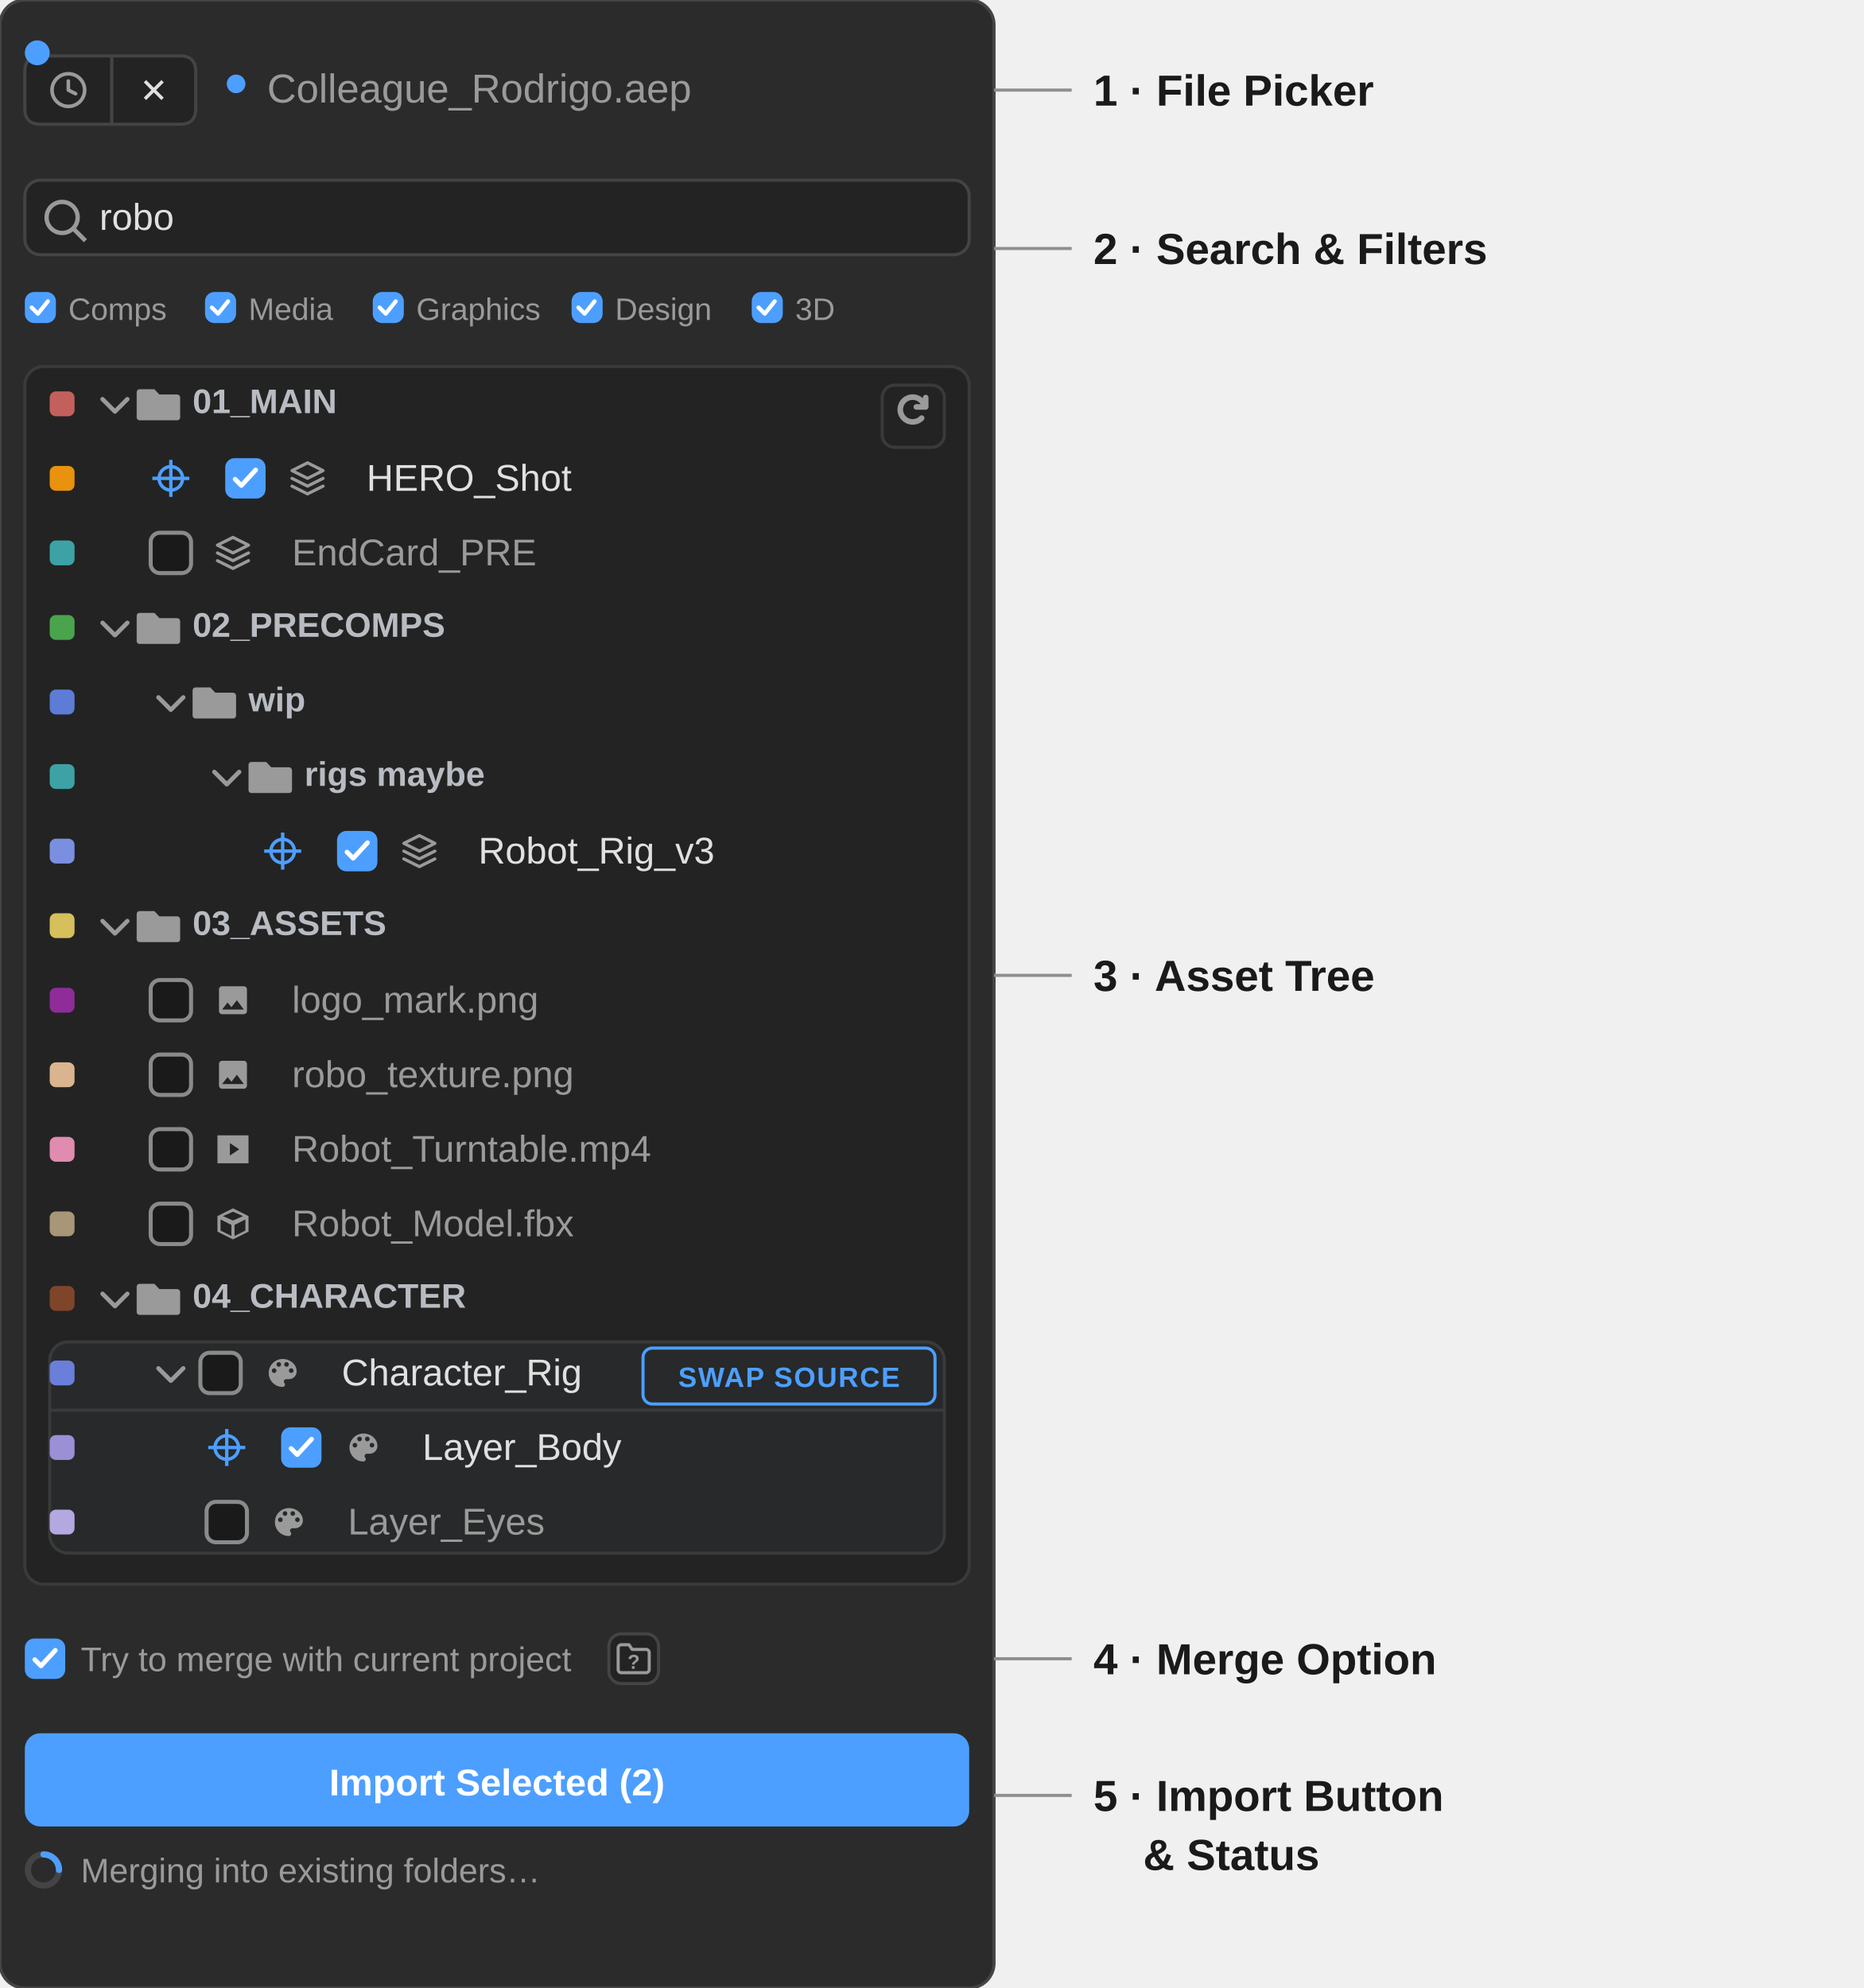
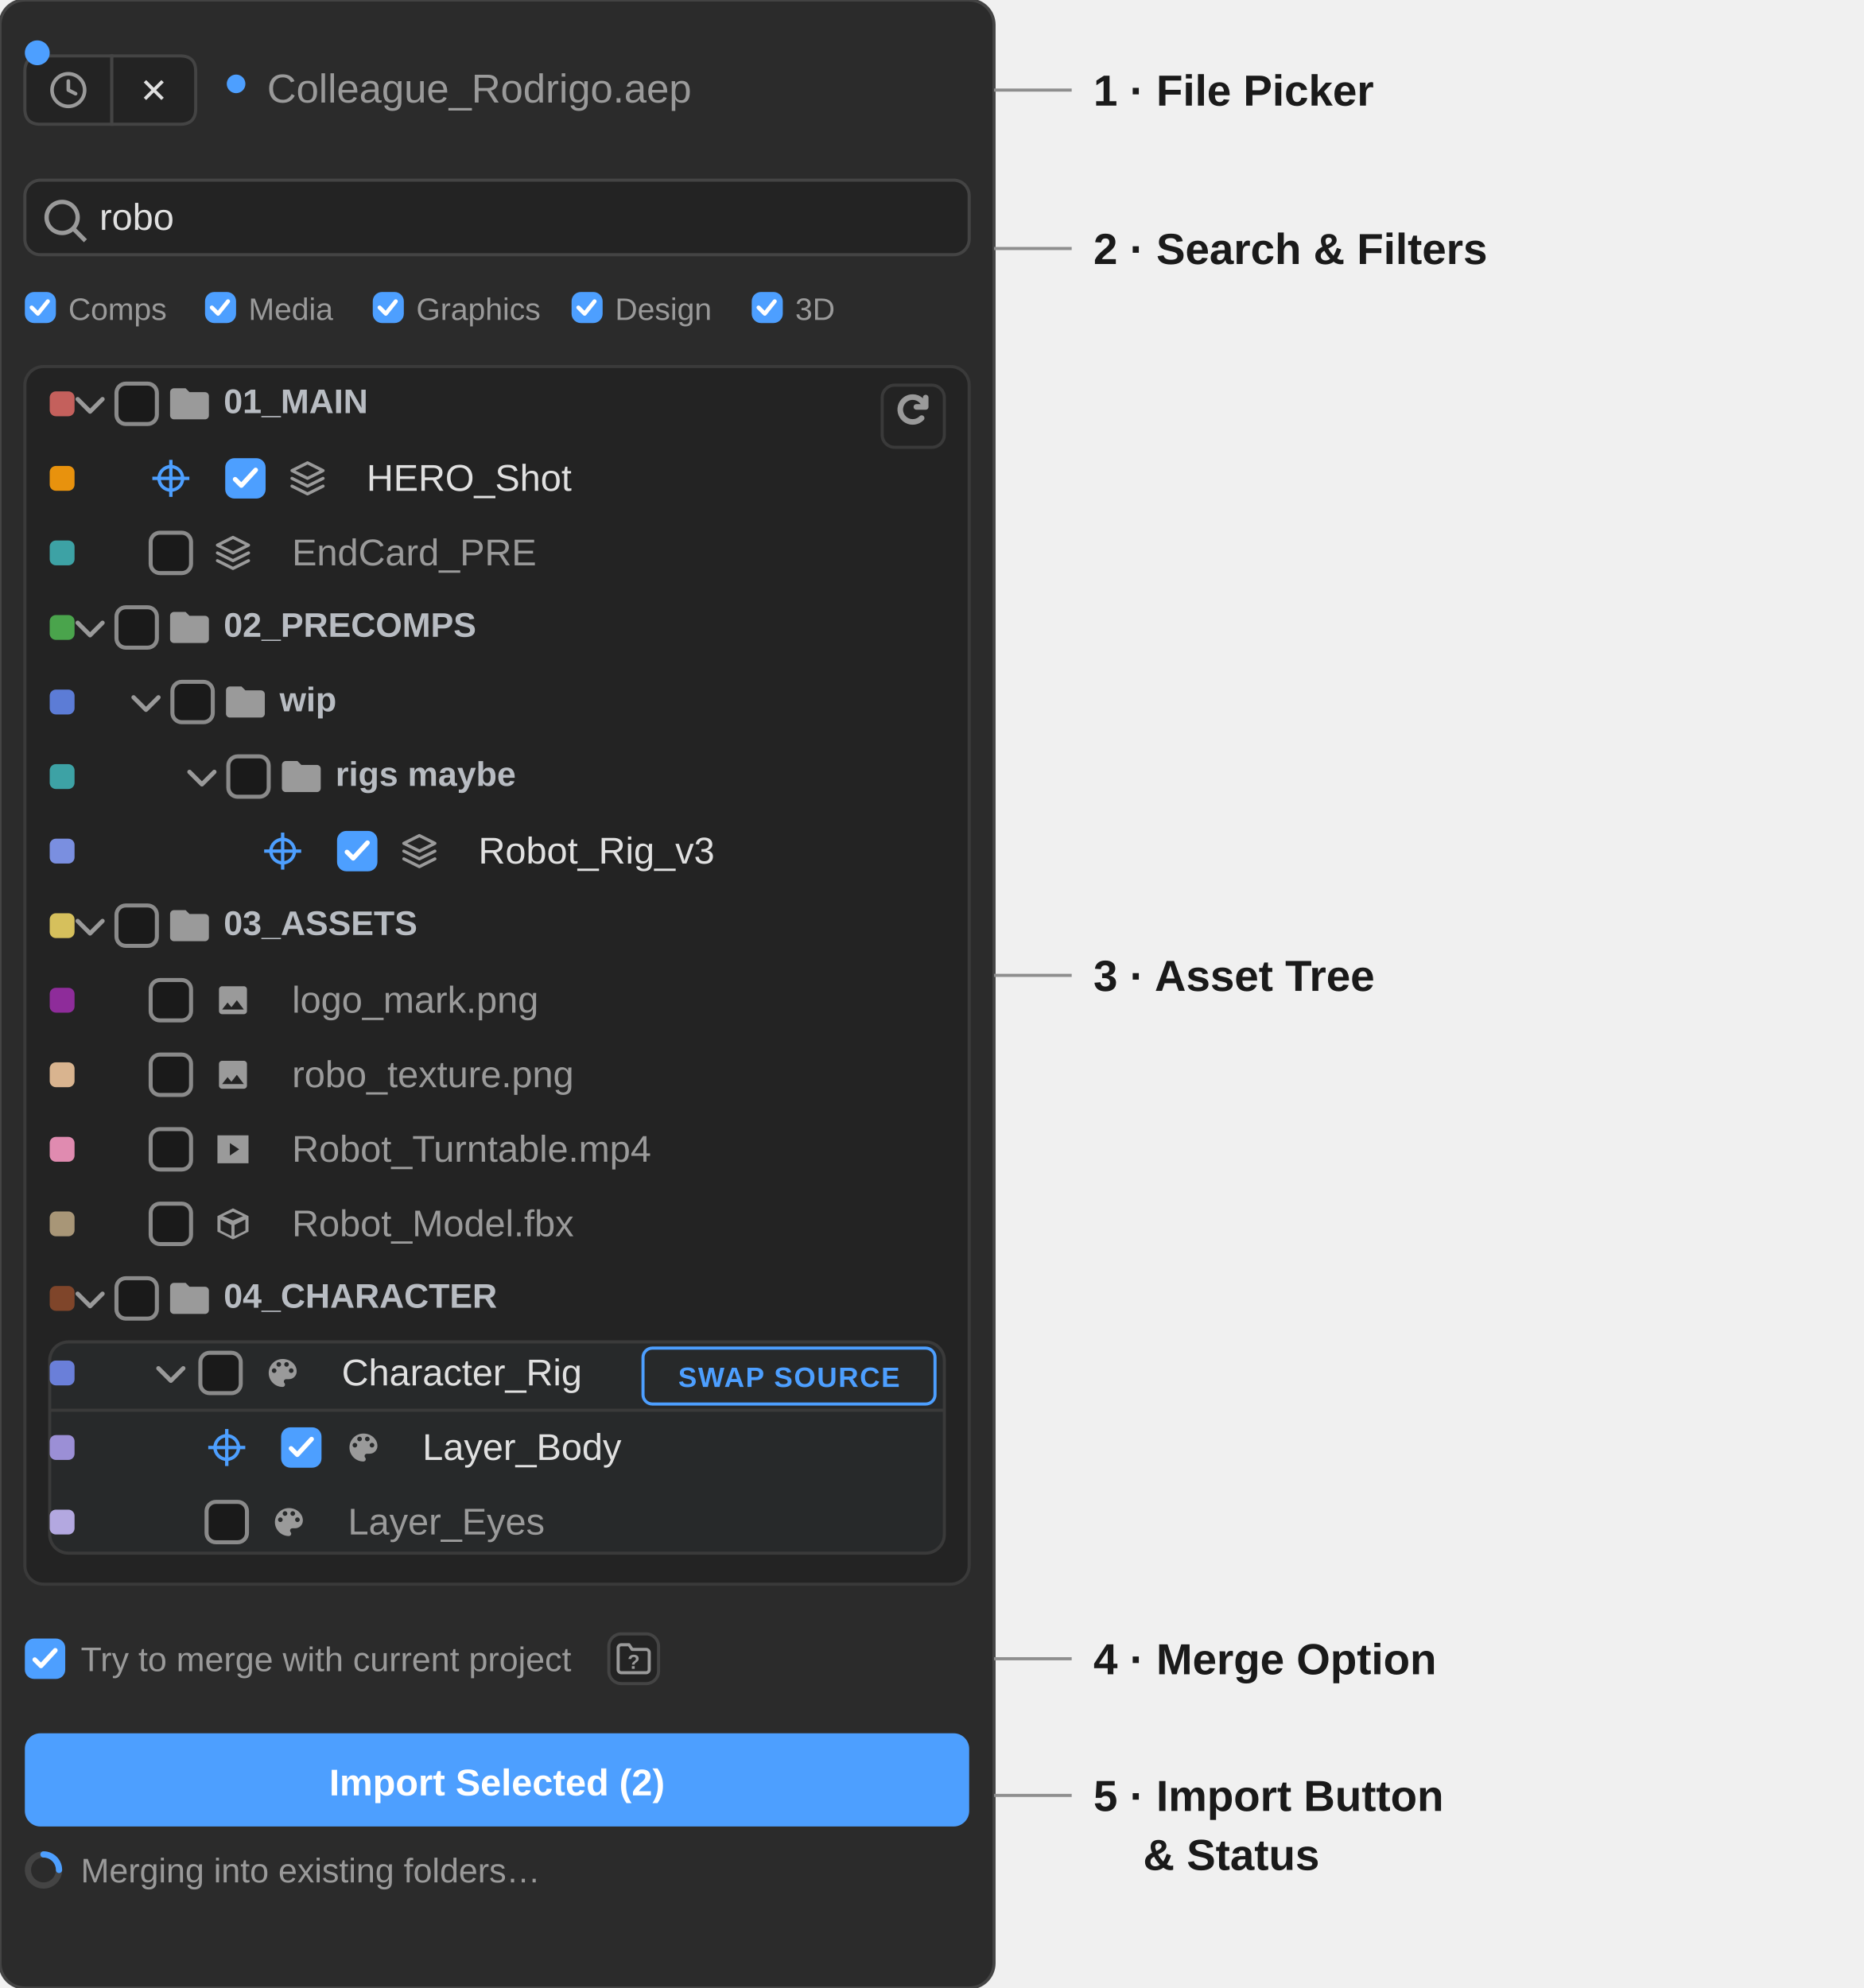
<svg xmlns="http://www.w3.org/2000/svg" xmlns:xlink="http://www.w3.org/1999/xlink" viewBox="0 0 600 640" font-family="Arial">
  <defs>
    <g id="chevron-down">
      <path d="M-4,-1.5 L0,2.5 L4,-1.5" fill="none" stroke="#9a9a9a" stroke-width="1.4" stroke-linecap="round" stroke-linejoin="round" />
    </g>
    <g id="chevron-right">
      <path d="M-1.5,-4 L2.5,0 L-1.5,4" fill="none" stroke="#9a9a9a" stroke-width="1.4" stroke-linecap="round" stroke-linejoin="round" />
    </g>
-     <path id="folder-icon" d="M-6,-4.7 H-1.3 L0.3,-3 H6 C6.6,-3 7,-2.5 7,-2 V4.3 C7,4.9 6.6,5.3 6,5.3 H-6 C-6.6,5.3 -7,4.9 -7,4.3 V-3.7 C-7,-4.3 -6.6,-4.7 -6,-4.7 Z" fill="#9a9a9a" />
+     <g id="folder-icon">
+       <g transform="scale(0.625) translate(-12,-12)" fill="#9a9a9a">
+         <path d="M10 4H4c-1.1 0-1.99.9-1.99 2L2 18c0 1.1.9 2 2 2h16c1.1 0 2-.9 2-2V8c0-1.1-.9-2-2-2h-8l-2-2z" />
+       </g>
+     </g>
    <g id="type-comp">
      <g transform="scale(0.5) translate(-12,-12)" fill="none" stroke="#9a9a9a" stroke-width="2" stroke-linejoin="round" stroke-linecap="round">
        <polygon points="12 2 2 7 12 12 22 7" />
        <polyline points="2 17 12 22 22 17" />
        <polyline points="2 12 12 17 22 12" />
      </g>
    </g>
    <g id="type-media">
      <g transform="scale(0.5) translate(-12,-12)" fill="#9a9a9a" fill-rule="evenodd">
        <path d="M2 3h20v18H2V3zm8 5v8l6-4-6-4z" />
      </g>
    </g>
    <g id="type-graphics">
      <g transform="scale(0.5) translate(-12,-12)" fill="#9a9a9a">
        <path d="M21 19V5c0-1.1-.9-2-2-2H5c-1.1 0-2 .9-2 2v14c0 1.1.9 2 2 2h14c1.1 0 2-.9 2-2zM8.5 13.5l2.5 3.01L14.5 12l4.5 6H5l3.5-4.5z" />
      </g>
    </g>
    <g id="type-design">
      <g transform="scale(0.5) translate(-12,-12)" fill="#9a9a9a">
        <path d="M12 3c-4.97 0-9 4.03-9 9s4.03 9 9 9c.83 0 1.5-.67 1.5-1.5 0-.39-.15-.74-.39-1.01-.23-.26-.38-.61-.38-.99 0-.83.67-1.5 1.5-1.5H16c2.76 0 5-2.24 5-5 0-4.42-4.03-8-9-8zm-5.5 9c-.83 0-1.5-.67-1.5-1.5S5.67 9 6.5 9 8 9.67 8 10.5 7.33 12 6.5 12zm3-4C8.67 8 8 7.33 8 6.5S8.67 5 9.5 5s1.5.67 1.5 1.5S10.33 8 9.5 8zm5 0c-.83 0-1.5-.67-1.5-1.5S13.67 5 14.5 5s1.5.67 1.5 1.5S15.33 8 14.5 8zm3 4c-.83 0-1.5-.67-1.5-1.5S16.67 9 17.5 9s1.5.67 1.5 1.5-.67 1.5-1.5 1.5z" />
      </g>
    </g>
    <g id="type-threed">
      <g transform="scale(0.5) translate(-12,-12)" fill="#9a9a9a">
        <path d="M12 2L2 7v10l10 5 10-5V7L12 2zm0 2.18L18.5 7 12 9.82 5.5 7 12 4.18zM4 9.18l7 3.5v7.14l-7-3.5V9.18zm9 10.64v-7.14l7-3.5v7.14l-7 3.5z" />
      </g>
    </g>
    <g id="target-icon">
      <g transform="scale(0.5417) translate(-12,-12)" fill="none" stroke-width="2">
        <circle cx="12" cy="12" r="7" />
        <line x1="12" y1="1" x2="12" y2="23" />
        <line x1="1" y1="12" x2="23" y2="12" />
      </g>
    </g>
    <g id="checkbox-off">
      <rect x="-6.5" y="-6.5" width="13" height="13" rx="3" fill="#1a1a1a" stroke="#8a8a8a" stroke-width="1.3" />
    </g>
    <g id="checkbox-on">
      <rect x="-6.5" y="-6.5" width="13" height="13" rx="3" fill="#4d9fff" />
      <path d="M-3.3,0.3 L-1.3,2.3 L3.3,-2.7" fill="none" stroke="#fff" stroke-width="1.5" stroke-linecap="round" stroke-linejoin="round" />
    </g>
    <g id="filter-check">
      <rect width="10" height="10" rx="3" fill="#4d9fff" />
      <path d="M2.2,5 L4.2,7 L7.4,3" fill="none" stroke="#fff" stroke-width="1.3" stroke-linecap="round" stroke-linejoin="round" />
    </g>
  </defs>
  <rect width="320" height="640" rx="8" fill="#2b2b2b" stroke="#444" />
  <path d="M13,18 H36 V40 H13 Q8,40 8,35 V23 Q8,18 13,18 Z" fill="#232323" stroke="#444" />
  <circle cx="12" cy="17" r="4" fill="#4d9fff" />
  <g transform="translate(22,29) scale(0.5833)" fill="none" stroke="#9a9a9a" stroke-width="2" stroke-linecap="round" stroke-linejoin="round">
    <circle r="9" />
    <polyline points="0,-5 0,0 4,2" />
  </g>
  <path d="M36,18 H58 Q63,18 63,23 V35 Q63,40 58,40 H36 Z" fill="#232323" stroke="#444" />
  <text x="49.5" y="33" fill="#e0e0e0" font-size="11" text-anchor="middle">✕</text>
  <circle cx="76" cy="27" r="3" fill="#4d9fff" />
  <text x="86" y="33" fill="#9a9a9a" font-size="13">Colleague_Rodrigo.aep</text>
  <rect x="8" y="58" width="304" height="24" rx="5" fill="#232323" stroke="#444" />
  <g transform="translate(20,70)" fill="none" stroke="#9a9a9a" stroke-width="1.4">
    <circle r="5" />
    <line x1="3.9" y1="3.9" x2="7.5" y2="7.5" />
  </g>
  <text x="32" y="74" fill="#e0e0e0" font-size="12">robo</text>
  <g font-size="10" fill="#9a9a9a">
    <use xlink:href="#filter-check" href="#filter-check" x="8" y="94" />
    <text x="22" y="103">Comps</text>
    <use xlink:href="#filter-check" href="#filter-check" x="66" y="94" />
    <text x="80" y="103">Media</text>
    <use xlink:href="#filter-check" href="#filter-check" x="120" y="94" />
    <text x="134" y="103">Graphics</text>
    <use xlink:href="#filter-check" href="#filter-check" x="184" y="94" />
    <text x="198" y="103">Design</text>
    <use xlink:href="#filter-check" href="#filter-check" x="242" y="94" />
    <text x="256" y="103">3D</text>
  </g>
  <rect x="8" y="118" width="304" height="392" rx="6" fill="#232323" stroke="#3a3a3a" />
  <rect x="284" y="124" width="20" height="20" rx="4" fill="#232323" stroke="#3a3a3a" />
  <g transform="translate(294,134)" fill="none" stroke="#9a9a9a" stroke-width="1.8" stroke-linecap="round" stroke-linejoin="round">
    <polyline points="4,-6 4,-3 1,-3" />
    <path d="M2.7,0.6 A4,4 0 1 1 3.7,-3.1" />
  </g>
  <g font-size="12" fill="#e0e0e0">
    <rect x="16" y="126" width="8" height="8" rx="2" fill="#c4605c" />
-     <use xlink:href="#chevron-down" href="#chevron-down" x="37" y="130" />
-     <use xlink:href="#folder-icon" href="#folder-icon" x="51" y="130" />
-     <text x="62" y="133" fill="#b8bcc2" font-weight="600" font-size="11">01_MAIN</text>
+     <use xlink:href="#chevron-down" href="#chevron-down" x="29" y="130" />
+     <use xlink:href="#checkbox-off" href="#checkbox-off" x="44" y="130" />
+     <use xlink:href="#folder-icon" href="#folder-icon" x="61" y="130" />
+     <text x="72" y="133" fill="#b8bcc2" font-weight="600" font-size="11">01_MAIN</text>
    <rect x="16" y="150" width="8" height="8" rx="2" fill="#e8920d" />
    <use xlink:href="#target-icon" href="#target-icon" x="55" y="154" stroke="#4d9fff" />
    <use xlink:href="#checkbox-on" href="#checkbox-on" x="79" y="154" />
    <use xlink:href="#type-comp" href="#type-comp" x="99" y="154" />
    <text x="118" y="158">HERO_Shot</text>
    <rect x="16" y="174" width="8" height="8" rx="2" fill="#3da2a5" />
    <use xlink:href="#checkbox-off" href="#checkbox-off" x="55" y="178" />
    <use xlink:href="#type-comp" href="#type-comp" x="75" y="178" />
    <text x="94" y="182" fill="#9a9a9a">EndCard_PRE</text>
    <rect x="16" y="198" width="8" height="8" rx="2" fill="#4aa44c" />
-     <use xlink:href="#chevron-down" href="#chevron-down" x="37" y="202" />
-     <use xlink:href="#folder-icon" href="#folder-icon" x="51" y="202" />
-     <text x="62" y="205" fill="#b8bcc2" font-weight="600" font-size="11">02_PRECOMPS</text>
+     <use xlink:href="#chevron-down" href="#chevron-down" x="29" y="202" />
+     <use xlink:href="#checkbox-off" href="#checkbox-off" x="44" y="202" />
+     <use xlink:href="#folder-icon" href="#folder-icon" x="61" y="202" />
+     <text x="72" y="205" fill="#b8bcc2" font-weight="600" font-size="11">02_PRECOMPS</text>
    <rect x="16" y="222" width="8" height="8" rx="2" fill="#5c7cd6" />
-     <use xlink:href="#chevron-down" href="#chevron-down" x="55" y="226" />
-     <use xlink:href="#folder-icon" href="#folder-icon" x="69" y="226" />
-     <text x="80" y="229" fill="#b8bcc2" font-weight="600" font-size="11">wip</text>
+     <use xlink:href="#chevron-down" href="#chevron-down" x="47" y="226" />
+     <use xlink:href="#checkbox-off" href="#checkbox-off" x="62" y="226" />
+     <use xlink:href="#folder-icon" href="#folder-icon" x="79" y="226" />
+     <text x="90" y="229" fill="#b8bcc2" font-weight="600" font-size="11">wip</text>
    <rect x="16" y="246" width="8" height="8" rx="2" fill="#3da2a5" />
-     <use xlink:href="#chevron-down" href="#chevron-down" x="73" y="250" />
-     <use xlink:href="#folder-icon" href="#folder-icon" x="87" y="250" />
-     <text x="98" y="253" fill="#b8bcc2" font-weight="600" font-size="11">rigs maybe</text>
+     <use xlink:href="#chevron-down" href="#chevron-down" x="65" y="250" />
+     <use xlink:href="#checkbox-off" href="#checkbox-off" x="80" y="250" />
+     <use xlink:href="#folder-icon" href="#folder-icon" x="97" y="250" />
+     <text x="108" y="253" fill="#b8bcc2" font-weight="600" font-size="11">rigs maybe</text>
    <rect x="16" y="270" width="8" height="8" rx="2" fill="#7a8fe0" />
    <use xlink:href="#target-icon" href="#target-icon" x="91" y="274" stroke="#4d9fff" />
    <use xlink:href="#checkbox-on" href="#checkbox-on" x="115" y="274" />
    <use xlink:href="#type-comp" href="#type-comp" x="135" y="274" />
    <text x="154" y="278">Robot_Rig_v3</text>
    <rect x="16" y="294" width="8" height="8" rx="2" fill="#d6c05c" />
-     <use xlink:href="#chevron-down" href="#chevron-down" x="37" y="298" />
-     <use xlink:href="#folder-icon" href="#folder-icon" x="51" y="298" />
-     <text x="62" y="301" fill="#b8bcc2" font-weight="600" font-size="11">03_ASSETS</text>
+     <use xlink:href="#chevron-down" href="#chevron-down" x="29" y="298" />
+     <use xlink:href="#checkbox-off" href="#checkbox-off" x="44" y="298" />
+     <use xlink:href="#folder-icon" href="#folder-icon" x="61" y="298" />
+     <text x="72" y="301" fill="#b8bcc2" font-weight="600" font-size="11">03_ASSETS</text>
    <rect x="16" y="318" width="8" height="8" rx="2" fill="#8e2c9a" />
    <use xlink:href="#checkbox-off" href="#checkbox-off" x="55" y="322" />
    <use xlink:href="#type-graphics" href="#type-graphics" x="75" y="322" />
    <text x="94" y="326" fill="#9a9a9a">logo_mark.png</text>
    <rect x="16" y="342" width="8" height="8" rx="2" fill="#d9b48f" />
    <use xlink:href="#checkbox-off" href="#checkbox-off" x="55" y="346" />
    <use xlink:href="#type-graphics" href="#type-graphics" x="75" y="346" />
    <text x="94" y="350" fill="#9a9a9a">robo_texture.png</text>
    <rect x="16" y="366" width="8" height="8" rx="2" fill="#e08bb0" />
    <use xlink:href="#checkbox-off" href="#checkbox-off" x="55" y="370" />
    <use xlink:href="#type-media" href="#type-media" x="75" y="370" />
    <text x="94" y="374" fill="#9a9a9a">Robot_Turntable.mp4</text>
    <rect x="16" y="390" width="8" height="8" rx="2" fill="#a89677" />
    <use xlink:href="#checkbox-off" href="#checkbox-off" x="55" y="394" />
    <use xlink:href="#type-threed" href="#type-threed" x="75" y="394" />
    <text x="94" y="398" fill="#9a9a9a">Robot_Model.fbx</text>
    <rect x="16" y="414" width="8" height="8" rx="2" fill="#7f452a" />
-     <use xlink:href="#chevron-down" href="#chevron-down" x="37" y="418" />
-     <use xlink:href="#folder-icon" href="#folder-icon" x="51" y="418" />
-     <text x="62" y="421" fill="#b8bcc2" font-weight="600" font-size="11">04_CHARACTER</text>
+     <use xlink:href="#chevron-down" href="#chevron-down" x="29" y="418" />
+     <use xlink:href="#checkbox-off" href="#checkbox-off" x="44" y="418" />
+     <use xlink:href="#folder-icon" href="#folder-icon" x="61" y="418" />
+     <text x="72" y="421" fill="#b8bcc2" font-weight="600" font-size="11">04_CHARACTER</text>
    <rect x="16" y="432" width="288" height="68" rx="6" fill="#2f3438" fill-opacity="0.35" stroke="#3a3a3a" />
    <line x1="16" y1="454" x2="304" y2="454" stroke="#3a3a3a" />
    <rect x="16" y="438" width="8" height="8" rx="2" fill="#6a7fd9" />
    <use xlink:href="#chevron-down" href="#chevron-down" x="55" y="442" />
    <use xlink:href="#checkbox-off" href="#checkbox-off" x="71" y="442" />
    <use xlink:href="#type-design" href="#type-design" x="91" y="442" />
    <text x="110" y="446">Character_Rig</text>
    <rect x="207" y="434" width="94" height="18" rx="3" fill="none" stroke="#4d9fff" />
    <text x="254" y="446.5" fill="#4d9fff" font-size="9" font-weight="700" text-anchor="middle" letter-spacing="0.4">SWAP SOURCE</text>
    <rect x="16" y="462" width="8" height="8" rx="2" fill="#9b8fd6" />
    <use xlink:href="#target-icon" href="#target-icon" x="73" y="466" stroke="#4d9fff" />
    <use xlink:href="#checkbox-on" href="#checkbox-on" x="97" y="466" />
    <use xlink:href="#type-design" href="#type-design" x="117" y="466" />
    <text x="136" y="470">Layer_Body</text>
    <rect x="16" y="486" width="8" height="8" rx="2" fill="#b3a8e0" />
    <use xlink:href="#checkbox-off" href="#checkbox-off" x="73" y="490" />
    <use xlink:href="#type-design" href="#type-design" x="93" y="490" />
    <text x="112" y="494" fill="#9a9a9a">Layer_Eyes</text>
  </g>
  <use xlink:href="#checkbox-on" href="#checkbox-on" x="14.5" y="534" />
  <text x="26" y="538" fill="#9a9a9a" font-size="11">Try to merge with current project</text>
  <rect x="196" y="526" width="16" height="16" rx="4" fill="#232323" stroke="#444" />
  <g transform="translate(198,528) scale(0.5)" stroke="#9a9a9a" stroke-width="2" stroke-linecap="round" stroke-linejoin="round" fill="none">
    <path d="M22 19a2 2 0 0 1-2 2H4a2 2 0 0 1-2-2V5a2 2 0 0 1 2-2h5l2 3h9a2 2 0 0 1 2 2z" />
    <text x="12" y="18.5" font-size="13" font-weight="bold" text-anchor="middle" fill="#9a9a9a" stroke="none">?</text>
  </g>
  <rect x="8" y="558" width="304" height="30" rx="5" fill="#4d9fff" />
  <text x="160" y="578" fill="#ffffff" font-size="12" font-weight="600" text-anchor="middle">Import Selected (2)</text>
  <circle cx="14" cy="602" r="5" fill="none" stroke="#444" stroke-width="2" />
  <path d="M14,597 a5,5 0 0 1 5,5" fill="none" stroke="#4d9fff" stroke-width="2" stroke-linecap="round" />
  <text x="26" y="606" fill="#9a9a9a" font-size="11">Merging into existing folders…</text>
  <g font-size="14" font-weight="600" fill="#1a1a1a">
    <line x1="320" y1="29" x2="345" y2="29" stroke="#8e8e8e" />
    <text x="352" y="34">1 · File Picker</text>
    <line x1="320" y1="80" x2="345" y2="80" stroke="#8e8e8e" />
    <text x="352" y="85">2 · Search &amp; Filters</text>
    <line x1="320" y1="314" x2="345" y2="314" stroke="#8e8e8e" />
    <text x="352" y="319">3 · Asset Tree</text>
    <line x1="320" y1="534" x2="345" y2="534" stroke="#8e8e8e" />
    <text x="352" y="539">4 · Merge Option</text>
    <line x1="320" y1="578" x2="345" y2="578" stroke="#8e8e8e" />
    <text x="352" y="583">5 · Import Button</text>
    <text x="368" y="602">&amp; Status</text>
  </g>
</svg>
